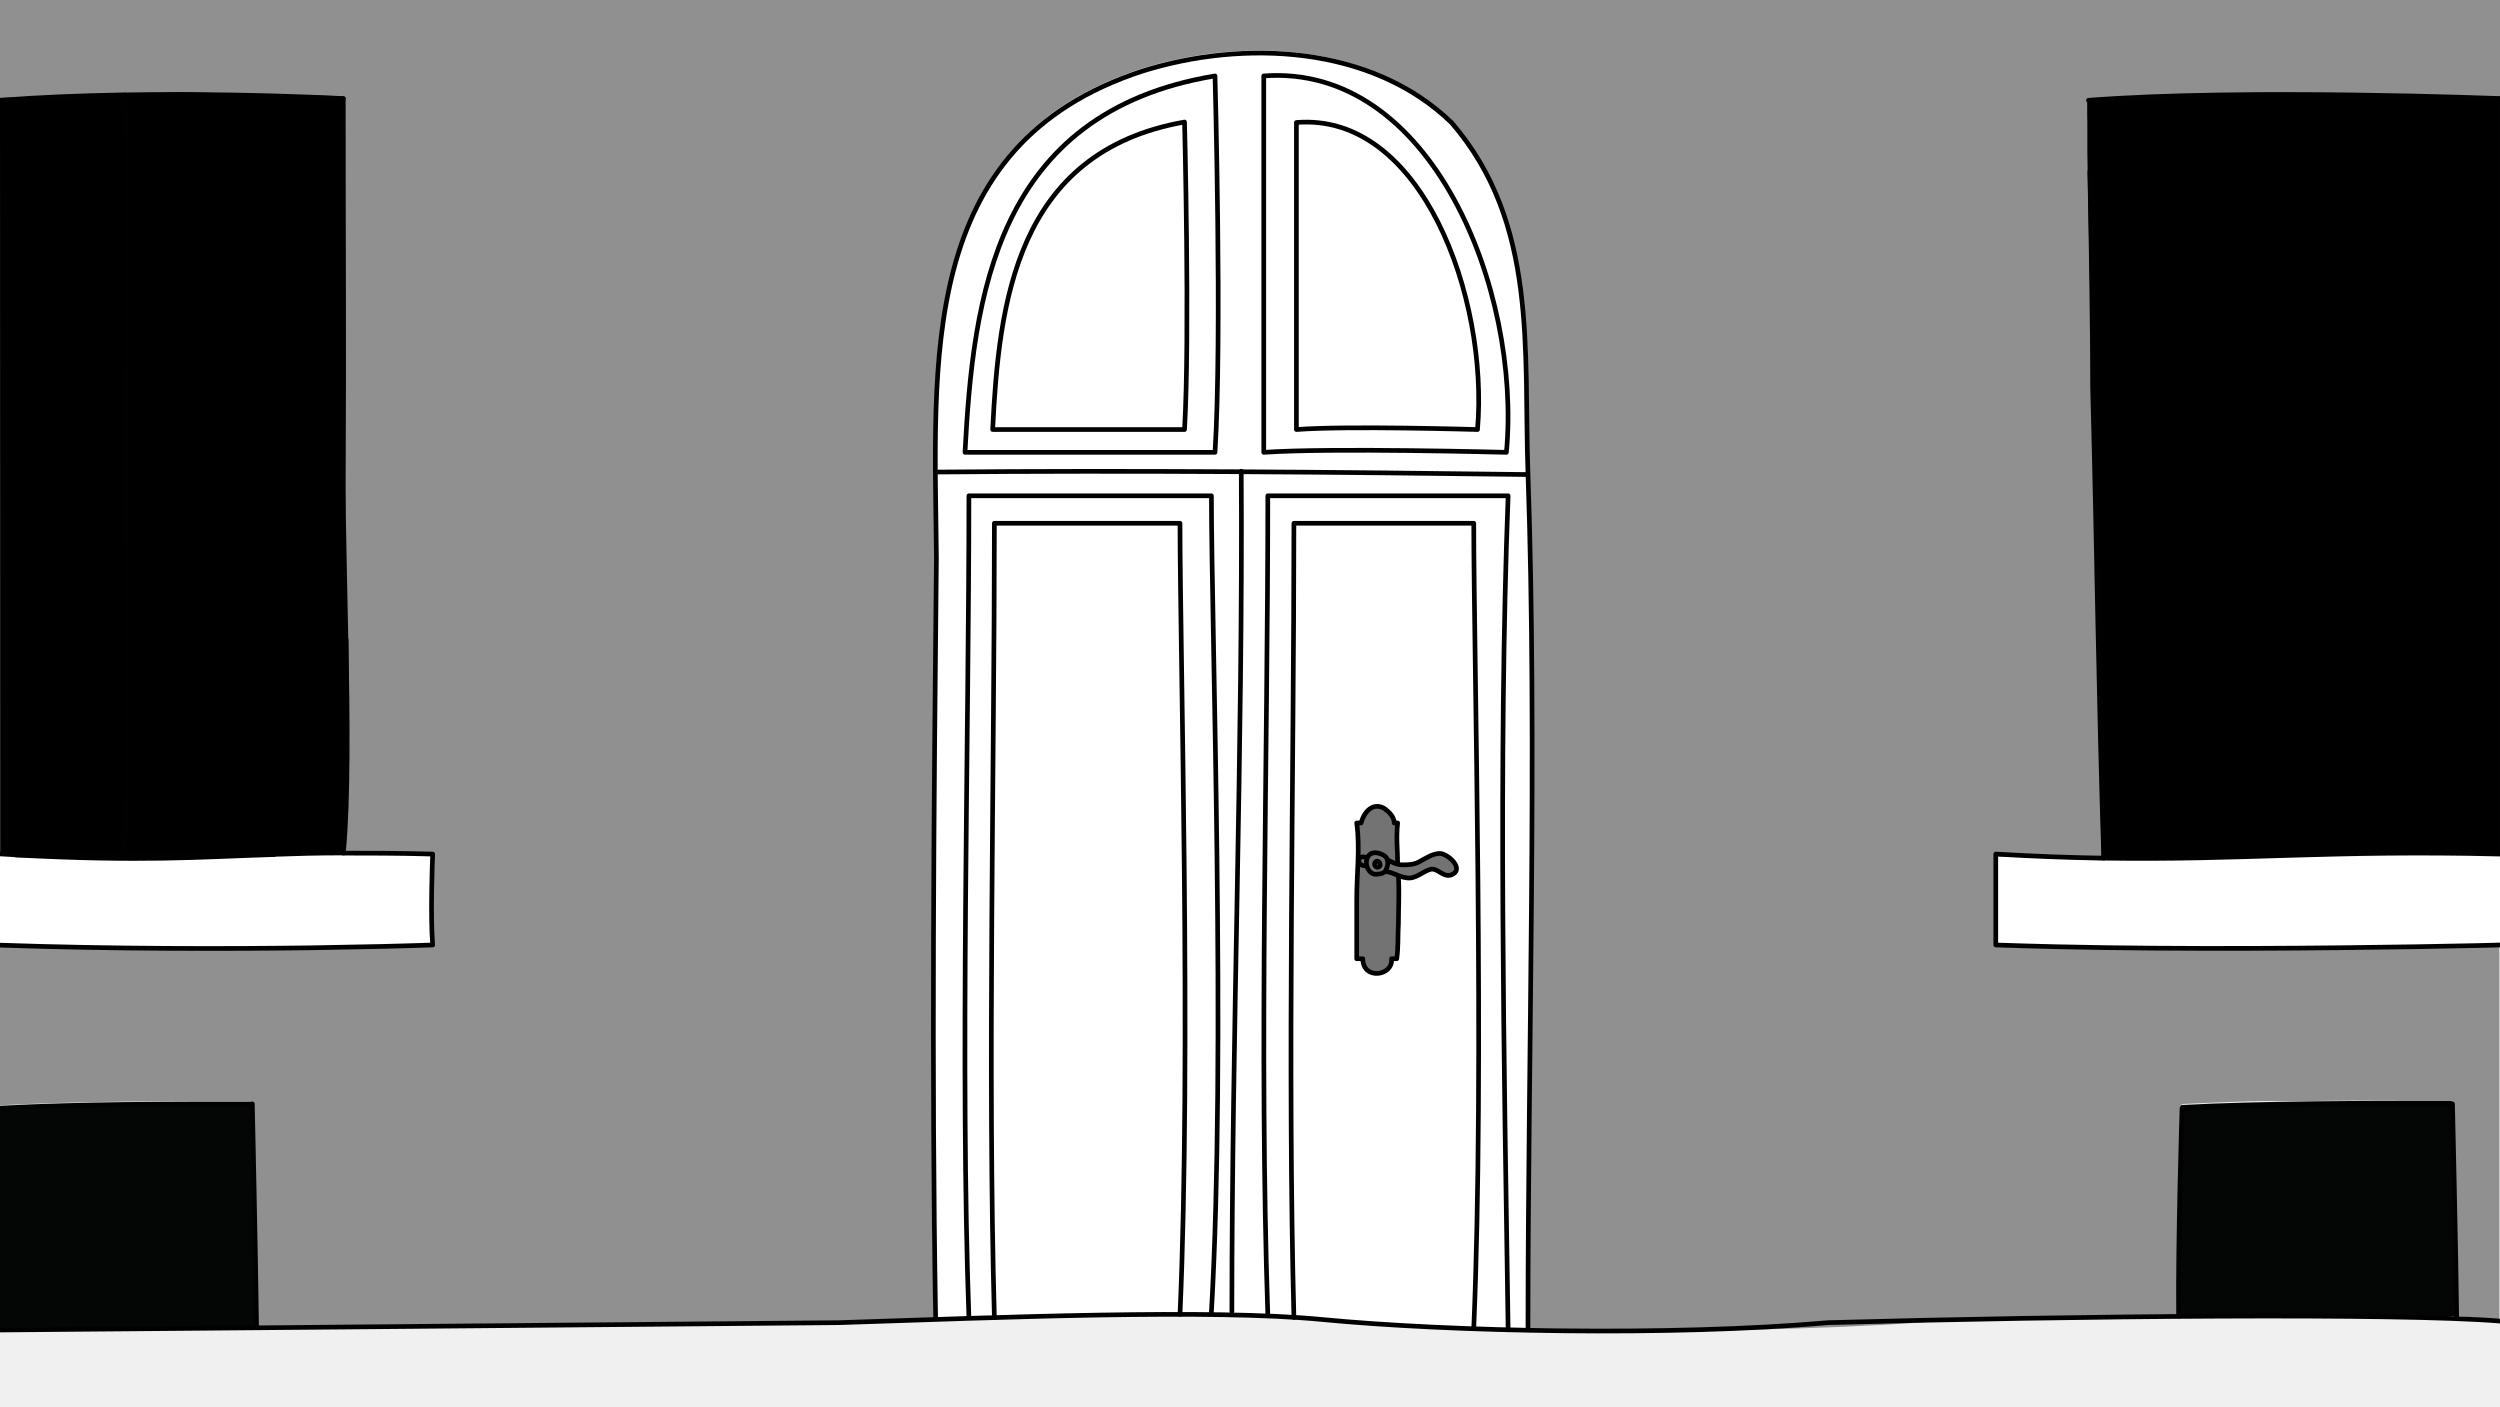
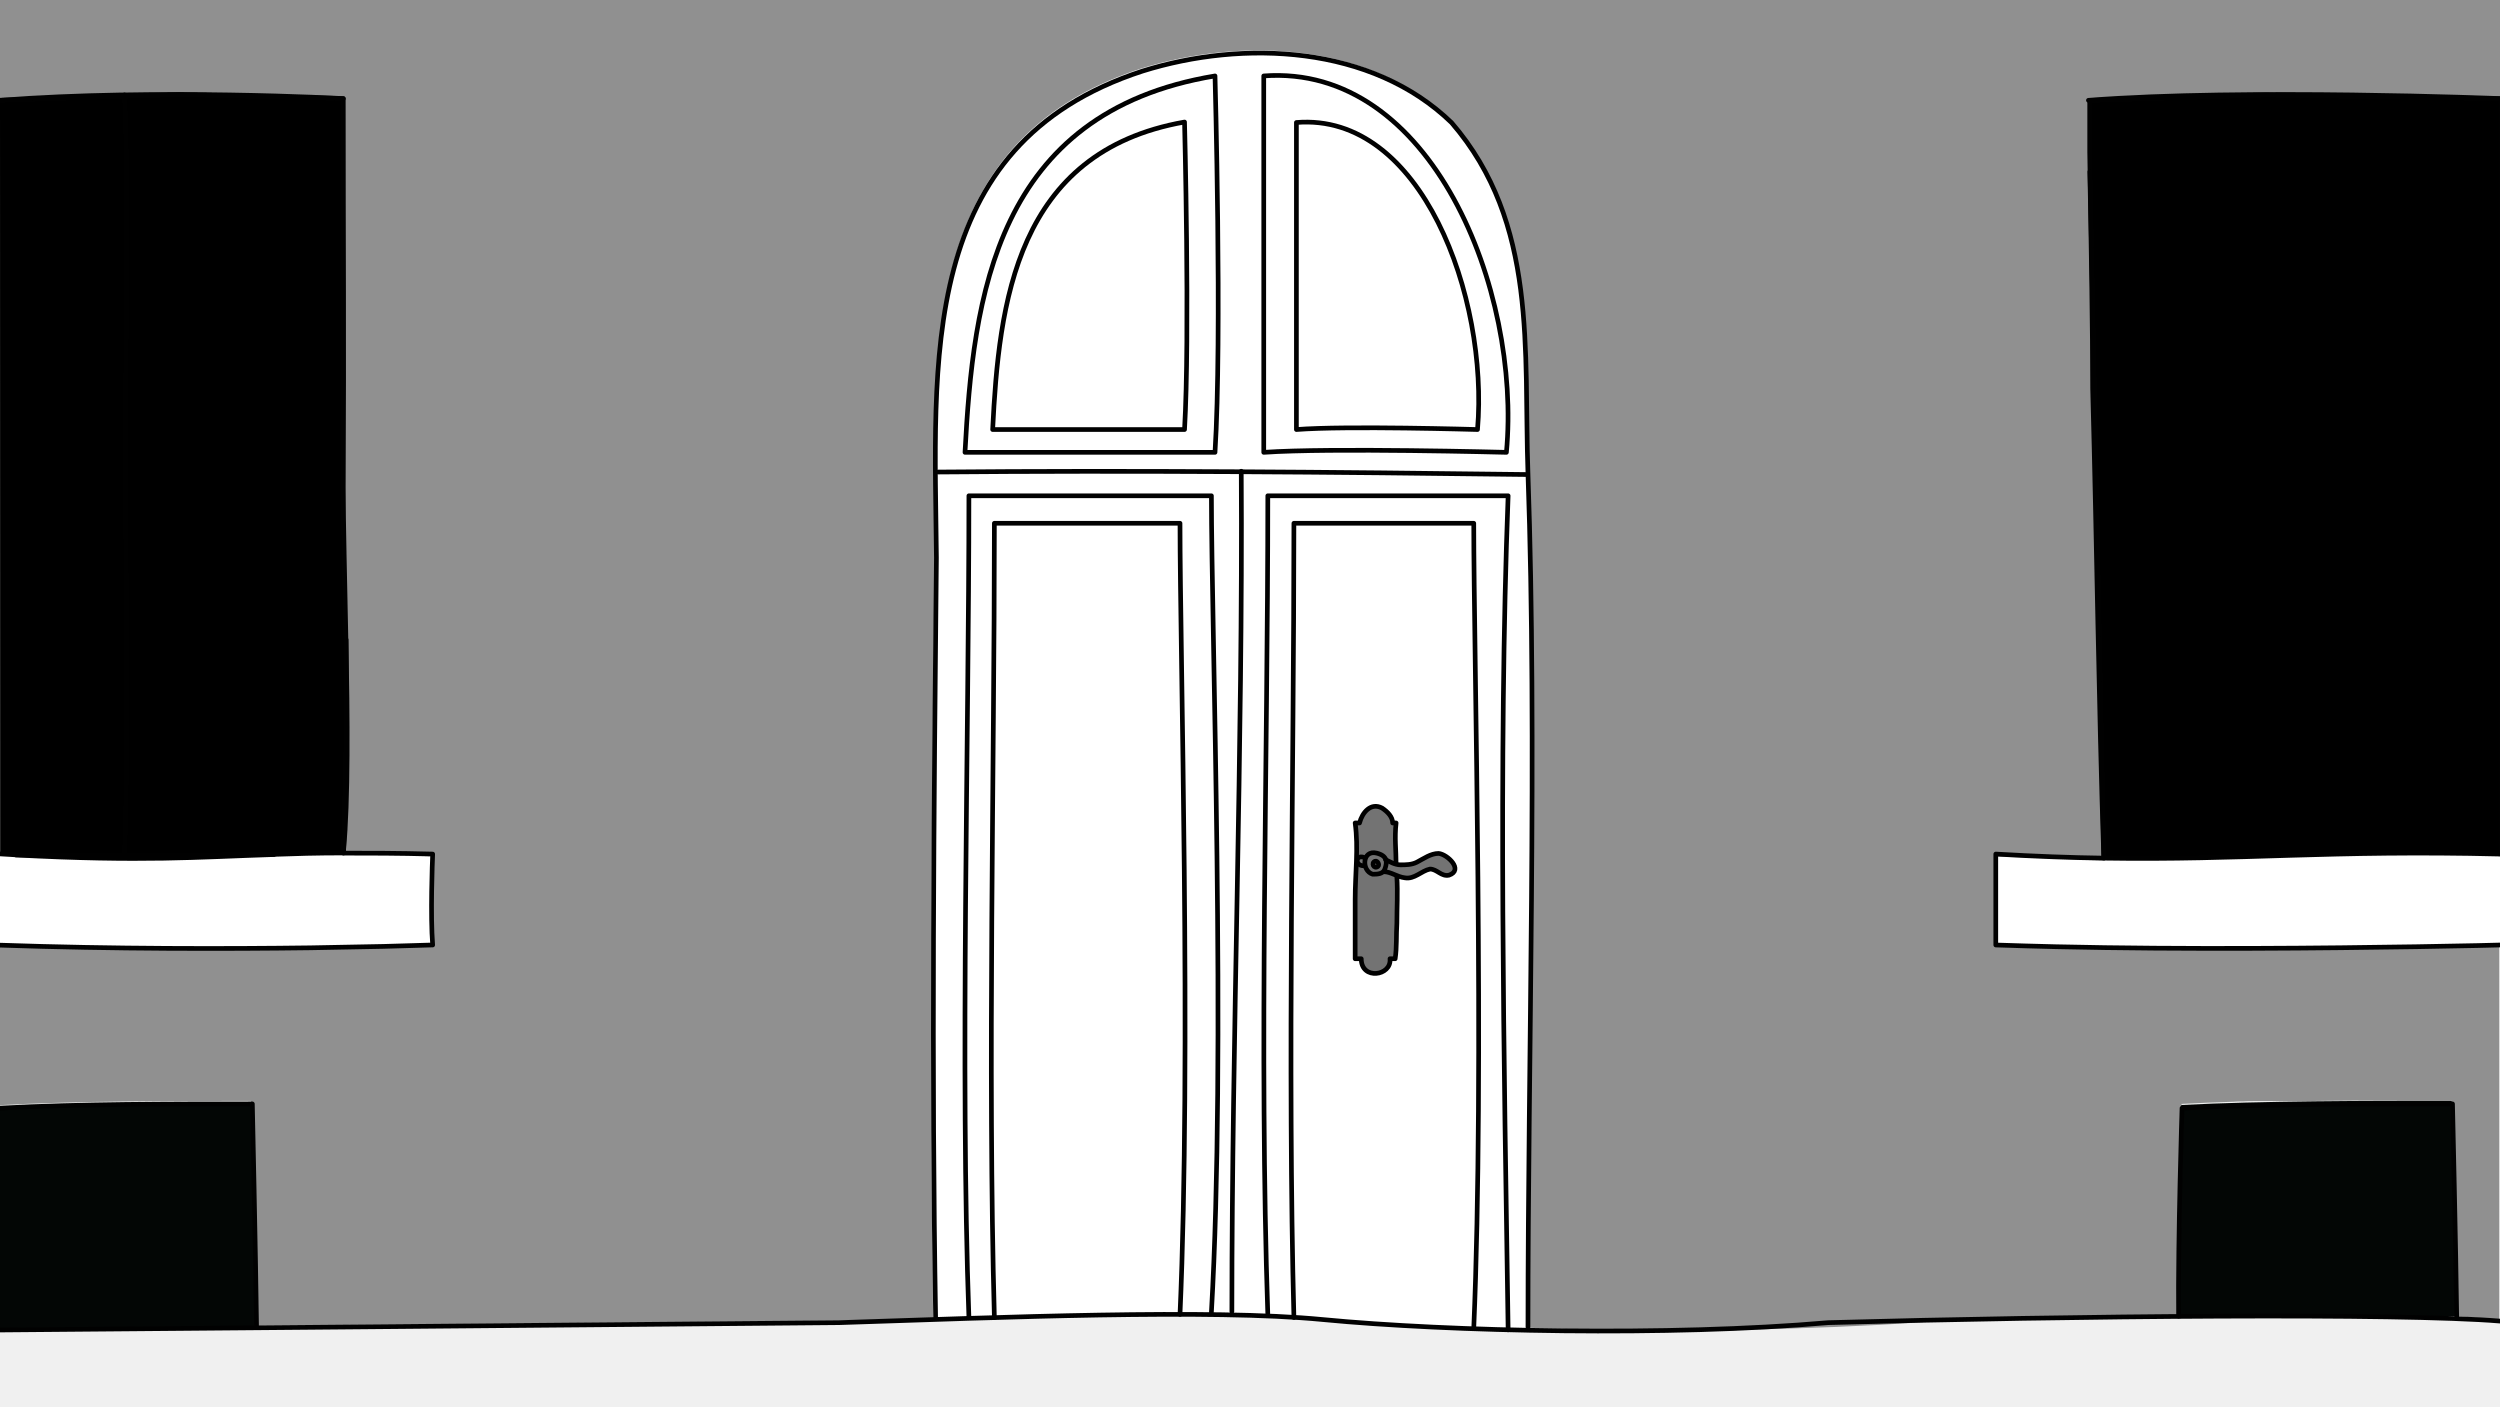
<svg xmlns="http://www.w3.org/2000/svg" id="Ebene_1" version="1.1" viewBox="0 0 1600 900">
  <defs>
    <style>
      .st0, .st1 {
        fill: none;
      }

      .st0, .st1, .st2, .st3 {
        stroke-linecap: round;
        stroke-linejoin: round;
        stroke-width: 3px;
      }

-       .st0, .st3 {
+       .st0, .st2 {
        stroke: #000;
      }

      .st4 {
        isolation: isolate;
        opacity: .4;
      }

-       .st1, .st2 {
+       .st1, .st3 {
        stroke: #010101;
      }

      .st5 {
        fill: #030605;
      }

      .st6 {
        fill: #fff;
      }

-       .st3 {
+       .st2 {
        fill: #737373;
      }
    </style>
  </defs>
  <g>
-     <path class="st4" d="M1449.5,60.7l-112.9,3.5s0,1.7,0,4.8v1.3s0,1.5,0,1.5v2.5c0,0,.2,6.9.2,6.9v3.4c0,0,.1,2.4.1,2.4v2.5s0,2.6,0,2.6c0,.9,0,1.8,0,2.7v2.4c.1,4,.2,8.2.3,12.6l8.9,439.3v1.7s-69.2-2.7-69.2-2.7v57.7h322.7v238.7l-27.7-2.2h0c0-.1,0-.7,0-.7,0-.2,0-.4,0-.6l-2.4-120c0-1.5,0-2.8,0-4.1v-1.5s-.2-11-.2-11h-.5c-6.6,0-13.5,0-20.5,0-3.5,0-7.1,0-10.7,0-4.1,0-8.3,0-12.6,0-5.3,0-10.6,0-15.9,0-1.1,0-2.2,0-3.3,0-10,0-20.1.2-30.2.3-1.2,0-2.4,0-3.6,0-2.1,0-4.1,0-6.2,0-.5,0-1,0-1.4,0-1.6,0-3.1,0-4.7,0-1.4,0-2.8,0-4.2,0-1.4,0-2.7,0-4.1,0-1.3,0-2.6,0-3.9,0-1.7,0-3.4,0-5,.1-2.3,0-4.6,0-6.9.2-2,0-3.9.1-5.9.2-11.7.4-22.9.8-33.4,1.4,0,0,0,3.7-.2,10,0,1,0,2,0,3.2-.6,26-1.9,84.4-1.9,121.9-16.6.2-33,.4-49.3.7-.1,0-.3,0-.5,0-30.6.5-60.6,1.3-89.2,2-66.3,5.7-149,7.9-224.3,6.8-.1,0-.3,0-.4,0-17.9-.3-35.4-.7-52.1-1.3-.2,0-.4,0-.6,0v-1.2c0-7.9,0-15.9,0-23.9,0-4.6,0-9.2,0-13.8,0-3.4,0-6.7,0-10.1,0-3.7,0-7.4,0-11.1.2-29.7.5-60.2.8-91.2,0-2.2,0-4.4,0-6.5,0-5.6.1-11.1.2-16.7.4-32.9.7-66.2,1-99.5,0-6.1,0-12.2.1-18.2,0-2,0-3.9,0-5.9,0-5.9,0-11.8.1-17.7,0-2,0-3.9,0-5.9,0-1.3,0-2.7,0-4,0-5,0-10,0-15,0-16.6,0-33.1,0-49.6-.1-54.6-.9-107.9-2.6-157.9-2.4-66.7,4-135-27.3-193.4-.1-.2-.3-.5-.4-.8-5.7-10.5-12.7-20.7-21.2-30.6-51.1-49.5-133-53.3-197.8-33-118.1,38.4-132,138-132.6,241,0,4.8,0,9.6,0,14.4,0,2.4,0,4.7,0,7,0,2.3,0,4.7,0,7,.2,14.1.4,28.1.5,42,0,0,0,.2,0,.3h0c-2.2,154.4-3.3,333.4-1.1,488.1-18.6.5-36.8,1.1-53.8,1.6-122,1.1-250,2.2-380.2,3.3-1-37.1-2.3-118-2.6-138.9,0-.4,0-.8,0-1.2,0-.2,0-.3,0-.5,0-.3,0-.6,0-.8,0-1.7,0-2.5,0-2.5-52.7,0-110.4,0-161.5,2.7v-104.2l245.5,1.8,30.8.2h.6l.6-58.9h-.6s-1.7.2-1.7.2l-55.5,3.5v-4c0,0,.1-.7.1-.7v-2.1s1.9-78.1,1.9-78.1l-.3-56.4h0s-1.7-346.2-1.7-346.2l-104.7-2.6-35.3,1.1L0,64.2V0h1600v63.1l-150.5-2.4Z" />
-     <path class="st6" d="M276.9,605.9s-31,.5-78.4.6c-52.7.1-125.6-.3-198.5-2.6v-56.9c3.5,0,6.8.1,10.1.2h0c70,1.1,105.8,0,165.2-.3,13.4,0,27.9-.1,44.3-.1h0c40.5,0,52.8.2,55.4.5,3.4.3-9.4.8,1.1,1,0,0-1.5,36.6,0,56.6,0,.4,0,.7,0,1.1h.6Z" />
+     <path class="st4" d="M1449.5,60.7l-112.9,3.5v10.1l.2,6.9v5.8c0,0,0,2.5,0,2.5v7.7c0,4,.2,8.2.3,12.6l8.9,439.3v1.7l-69.2-2.7v57.7h322.7v238.7l-27.7-2.2h0v-1.3l-2.4-120v-5.6l-.2-11h-63.5c-10,0-20.1.2-30.2.3h-28.1c-1.7,0-3.4,0-5,0-2.3,0-4.6,0-6.9.2-2,0-3.9,0-5.9.2-11.7.4-22.9.8-33.4,1.4,0,0,0,3.7-.2,10v3.2c-.6,26-1.9,84.4-1.9,121.9-16.6.2-33,.4-49.3.7h-.5c-30.6.5-60.6,1.3-89.2,2-66.3,5.7-149,7.9-224.3,6.8h-.4c-17.9-.3-35.4-.7-52.1-1.3h-.6v-60.1c.2-29.7.5-60.2.8-91.2v-6.5c0-5.6,0-11.1.2-16.7.4-32.9.7-66.2,1-99.5,0-6.1,0-12.2,0-18.2v-5.9c0-5.9,0-11.8,0-17.7v-74.5c0-54.6-.9-107.9-2.6-157.9-2.4-66.7,4-135-27.3-193.4,0-.2-.3-.5-.4-.8-5.7-10.5-12.7-20.7-21.2-30.6-51.1-49.5-133-53.3-197.8-33-118.1,38.4-132,138-132.6,241v28.4c.2,14.1.4,28.1.5,42v.3h0c-2.2,154.4-3.3,333.4-1.1,488.1-18.6.5-36.8,1.1-53.8,1.6-122,1.1-250,2.2-380.2,3.3-1-37.1-2.3-118-2.6-138.9v-5c-52.7,0-110.4,0-161.5,2.7v-104.2l245.5,1.8,30.8.2h.6l.6-58.9h-.6l-1.7.2-55.5,3.5v-4.7c.1,0,.1-2.1.1-2.1l1.9-78.1-.3-56.4h0l-1.7-346.2-104.7-2.6-35.3,1.1L0,64.2V0h1600v63.1s-150.5-2.4-150.5-2.4Z" />
+     <path class="st6" d="M276.9,605.9s-31,.5-78.4.6c-52.7,0-125.6-.3-198.5-2.6v-56.9c3.5,0,6.8,0,10.1.2h0c70,1.1,105.8,0,165.2-.3,13.4,0,27.9,0,44.3,0h0c40.5,0,52.8.2,55.4.5,3.4.3-9.4.8,1.1,1,0,0-1.5,36.6,0,56.6v1.1h.8Z" />
    <path class="st6" d="M1277.3,605.9v-57.7c23.1,1.1,45.6,2.2,69.2,2.7,110.6-3.3,234.8-3.3,253.5-2.7v57.7s-184.3,4.4-322.7,0Z" />
    <path class="st6" d="M977.9,852.6c-7.1,0-14.3,0-21.4-1.1-23.6-1.1-45.6-2.7-64.3-4.4-19.2-1.6-42.3-3.3-68.1-3.8-11.5,0-23.1,0-35.2-.5h-25.8c-42.9,0-89.5,1.1-134.6,2.2-9.9,0-19.8,0-29.7.5-2.2-154.9-1.1-334,1.1-488.4-1.1-124.7-13.2-264.3,131.9-311.5,64.8-20.3,146.7-16.5,197.8,33,55.5,64.3,46.1,145.6,48.9,224.7,6,169.8,0,377.4,0,548.3l-.5,1.1h0Z" />
    <path class="st5" d="M1572.3,842.3h-178.5c0-49.4,2.2-135.1,2.2-135.1,51.1-2.7,120.3-2.7,173.1-2.7,0,0,1.6,95,2.7,137.9h.5Z" />
    <path class="st5" d="M164.8,850.4c-59.3,0-104.9,1.1-164.8,1.1v-142.3c51.1-2.7,108.8-2.7,161.5-2.7,0,0,1.6,101.1,2.7,143.9h.6Z" />
  </g>
  <g>
-     <path class="st2" d="M0,64.2l79.7-2.6,35.3-1.1,104.7,2.6c0,102.8.5,146.2,0,248.9,0,23.5,1,59.5,1.7,97.3h0s.3,56.4.3,56.4l-1.8,78.1v2.1c-16.8,0-31.3.4-44.5.9-59.4.4-95.2,1.4-165.2.3h0c-3.3-.2-6.7-.4-10.1-.6" />
+     <path class="st3" d="M0,64.2l79.7-2.6,35.3-1.1,104.7,2.6c0,102.8.5,146.2,0,248.9,0,23.5,1,59.5,1.7,97.3h0l.3,56.4-1.8,78.1v2.1c-16.8,0-31.3.4-44.5.9-59.4.4-95.2,1.4-165.2.3h0c-3.3-.2-6.7-.4-10.1-.6" />
    <path class="st1" d="M219.7,545.5c0-.5.1-1.1.2-1.6,3-31.7,2.5-84.7,1.6-134.5" />
    <path class="st1" d="M0,64.2c99.4-7.7,219.7-1.1,219.7-1.1" />
    <path class="st1" d="M10.2,547.2c81.8,4.3,115.1,1.3,165.2-.3" />
-     <path class="st1" d="M219.8,546c16.4,0,35.1,0,57.1.6,0,0,0,.1,0,.4-.2,4.3-1.5,39.2,0,57.8,0,0-.2,0-.7,0-2.8.1-13.7.5-30.7.9-12.6.3-28.6.6-47,.9-52.8.7-125.8.8-198.5-1.7" />
-     <path id="STROKE_d8476e61-867a-4162-8fc7-0e5d6f75bb513" class="st1" d="M79.7,60.8c3.3,72.5,0,188.6.5,250.1s2.2,159.1-.5,236.6" />
-     <path class="st2" d="M1600,546.6c-108-2.7-164.8,4-253.5,2.6l-8.9-439.3c0-4.4-.2-8.7-.2-12.6,0-.8,0-1.6,0-2.4,0-.9,0-1.8,0-2.7,0-.9,0-1.8,0-2.6,0-.9,0-1.7,0-2.5,0-.8,0-1.6,0-2.4,0-1.2,0-2.3,0-3.4,0-2.5,0-4.9-.1-6.9,0-.9,0-1.7,0-2.5,0-.5,0-1,0-1.5,0-.5,0-.9,0-1.3,0-3.1,0-4.8,0-4.8l112.9-3.5,150.5,2.4v483.5Z" />
+     <path class="st1" d="M219.8,546c16.4,0,35.1,0,57.1.6v.4c-.2,4.3-1.5,39.2,0,57.8h-.7c-2.8,0-13.7.5-30.7.9-12.6.3-28.6.6-47,.9-52.8.7-125.8.8-198.5-1.7" />
+     <path id="STROKE_d8476e61-867a-4162-8fc7-0e5d6f75bb513" class="st1" d="M79.7,60.8c3.3,72.5,0,188.6.5,250.1.5,61.5,2.2,159.1-.5,236.6" />
+     <path class="st3" d="M1600,546.6c-108-2.7-164.8,4-253.5,2.6l-8.9-439.3c0-4.4-.2-8.7-.2-12.6v-16c0-2.5,0-4.9,0-6.9v-10.1l112.9-3.5,150.5,2.4v483.5h-.7Z" />
    <path class="st1" d="M1337.5,109.9c.8,41.6,1.8,102.1,1.8,138.9,2.7,100.5,3.8,198.9,7.1,299.4" />
    <path class="st1" d="M1336.6,64.2c99.5-7.7,263.4-1.1,263.4-1.1" />
    <path class="st1" d="M1346.5,549.2c-20.9-.3-43.6-1.1-69.2-2.6v58.2c12.5.4,25.4.8,38.5,1.1,82.9,1.9,174.4.9,230.6,0,32.9-.5,53.6-1.1,53.6-1.1" />
    <path id="STROKE_4757257c-ebb3-4571-88c8-ccf4efc35be9" class="st1" d="M598.8,843.6c-2.7-156.6-1.1-330,.5-486.6-1.1-124.7-13.2-264.3,131.9-311.5,64.8-20.3,146.7-16.5,197.8,33,55.5,64.3,46.1,145.6,48.9,224.7,6,172.5,0,374.1,0,546.1" />
    <path id="STROKE_a1617108-8446-41f5-8a5b-be6830f7f9da" class="st1" d="M600.5,302.1c123.1-1.1,253.8,0,376.8,1.6" />
    <path id="STROKE_0faf152b-9e2d-4e57-ba5f-932680965139" class="st1" d="M808.8,48.6c107.3-8,165,137,155.3,240.9,0,0-112.8-3-155.3,0V48.6Z" />
    <path id="STROKE_0faf152b-9e2d-4e57-ba5f-9326809651391" class="st1" d="M829.7,78.4c80.1-6.6,123.1,111.8,115.9,196.5,0,0-84.1-2.5-115.9,0V78.4Z" />
    <path id="STROKE_c0deb956-b74d-49c1-b030-3bf5b734d3a4" class="st1" d="M777.6,289.5h-160c5.2-98.6,19-217.5,160-240.9,0,0,4.6,167.1,0,240.9Z" />
    <path id="STROKE_c0deb956-b74d-49c1-b030-3bf5b734d3a41" class="st1" d="M758.1,274.9h-122.8c4-80.6,14.6-177.7,122.8-196.8,0,0,3.5,136.5,0,196.8Z" />
    <path id="STROKE_82897ddd-29b3-4eae-815b-636dc842e080" class="st1" d="M794.4,301.6c1.1,176.9-6,360.9-6,537.8" />
    <path id="STROKE_fd41244e-7147-4f98-b3f1-e4453aa86926" class="st1" d="M965.2,851.1c-2.6-169.6-6.4-365.2,0-533.8h-153.8c0,170.8-5.7,354.5,0,524.1" />
    <path id="STROKE_f2fe2cbe-2d48-41ba-abf8-526e7fcf0de9" class="st1" d="M620.1,843.2c-5.7-157.8,0-368.6,0-525.9h155.2c0,84.6,9.5,356.8,0,522.5" />
    <path id="STROKE_f2fe2cbe-2d48-41ba-abf8-526e7fcf0de91" class="st1" d="M636.4,843.2c-4.4-159.4,0-349.5,0-508.3h118.8c0,85.4,7.3,338.9,0,506.3" />
    <path id="STROKE_f2fe2cbe-2d48-41ba-abf8-526e7fcf0de92" class="st1" d="M828.1,843.2c-4.2-159.4,0-349.5,0-508.3h115.1c0,85.4,7.1,348,0,515.3" />
    <path id="STROKE_bfa85e7a-f114-4426-8ef0-cfa2d26cfbc1" class="st1" d="M1394.3,842.3c-.5-48.3,2.2-133.1,2.2-133.1,51.1-2.7,120.3-2.7,173.1-2.7,0,0,2.2,94.8,2.7,136.6" />
    <path id="STROKE_bfa85e7a-f114-4426-8ef0-cfa2d26cfbc11" class="st1" d="M0,709.2c51.1-2.7,108.8-2.7,161.5-2.7,0,0,2.2,101.1,2.7,142.8" />
    <path id="STROKE_1807cf41-4dba-4c47-a1a4-ba3d120427bd" class="st1" d="M1600,845.5c-63.9-5.3-272.8-3.4-430,1-100.9,8.8-242.8,5.8-323.6-2-71.5-6.9-205.6-1.4-309.4,2-196,1.8-537,4.7-537,4.7" />
  </g>
  <g id="Pen">
-     <path id="STROKE_e794faba-2c6c-40b1-aea2-463e0fad7daf" class="st3" d="M894.5,553.4c0-9.5-1.1-17.3,0-26.7h-2.2c0-3.9-3.3-7.2-6.7-9.5-7.2-3.9-12.8,2.8-14.5,9.5h-2.8c2.2,16.1,0,32.3,0,49v37.9h3.9c0,13.9,19.5,11.1,18.4,0h3.3c1.1-7.2.6-15,1.1-22.8,0-10,.6-19.5,0-29.5" />
-     <path id="STROKE_5b0dff44-5819-402c-938b-7fc02ad3d1a2" class="st0" d="M874.6,549c-6.1-2.8-6.9,5.1-.8,5.1" />
-     <path id="STROKE_44ecc3fc-27be-4992-9667-efc6ec1dfb3b" class="st3" d="M886.7,557.9c4.5,0,8.3,3.3,13.4,3.9,6.1,1.1,10.6-4.5,16.1-5.6,4.5,0,7.2,5,12.2,3.9,9.5-3.3-1.1-13.4-6.7-13.9-5,0-9.5,3.3-13.9,5.6-3.3,1.7-7.2,1.7-10.6,1.7s-7.2-2.2-9.4-3.3" />
-     <path id="STROKE_c1cf3f78-023f-4609-8f18-def9f0841b79" class="st0" d="M882.9,554.5c1.2-1-.3-3.9-1.9-3.3-2.7,1.1-.7,5.3,1.9,3.3Z" />
-     <path id="STROKE_0dc345e6-1893-40fd-b1cf-7c48742b1ff1" class="st0" d="M882.1,546c-9.4-2.3-9.9,11.3-2.6,13.5,2.8,0,6.7,0,7.8-3.3,1.7-4.5,1.6-8.5-5.2-10.2Z" />
+     <path id="STROKE_e794faba-2c6c-40b1-aea2-463e0fad7daf" class="st2" d="M893.5,553.4c0-9.5-1.1-17.3,0-26.7h-2.2c0-3.9-3.3-7.2-6.7-9.5-7.2-3.9-12.8,2.8-14.5,9.5h-2.8c2.2,16.1,0,32.3,0,49v37.9h3.9c0,13.9,19.5,11.1,18.4,0h3.3c1.1-7.2.6-15,1.1-22.8,0-10,.6-19.5,0-29.5" />
+     <path id="STROKE_5b0dff44-5819-402c-938b-7fc02ad3d1a2" class="st0" d="M873.6,549c-6.1-2.8-6.9,5.1-.8,5.1" />
+     <path id="STROKE_44ecc3fc-27be-4992-9667-efc6ec1dfb3b" class="st2" d="M885.7,557.9c4.5,0,8.3,3.3,13.4,3.9,6.1,1.1,10.6-4.5,16.1-5.6,4.5,0,7.2,5,12.2,3.9,9.5-3.3-1.1-13.4-6.7-13.9-5,0-9.5,3.3-13.9,5.6-3.3,1.7-7.2,1.7-10.6,1.7s-7.2-2.2-9.4-3.3" />
+     <path id="STROKE_c1cf3f78-023f-4609-8f18-def9f0841b79" class="st0" d="M881.9,554.5c1.2-1-.3-3.9-1.9-3.3-2.7,1.1-.7,5.3,1.9,3.3Z" />
+     <path id="STROKE_0dc345e6-1893-40fd-b1cf-7c48742b1ff1" class="st0" d="M881.1,546c-9.4-2.3-9.9,11.3-2.6,13.5,2.8,0,6.7,0,7.8-3.3,1.7-4.5,1.6-8.5-5.2-10.2Z" />
  </g>
</svg>
